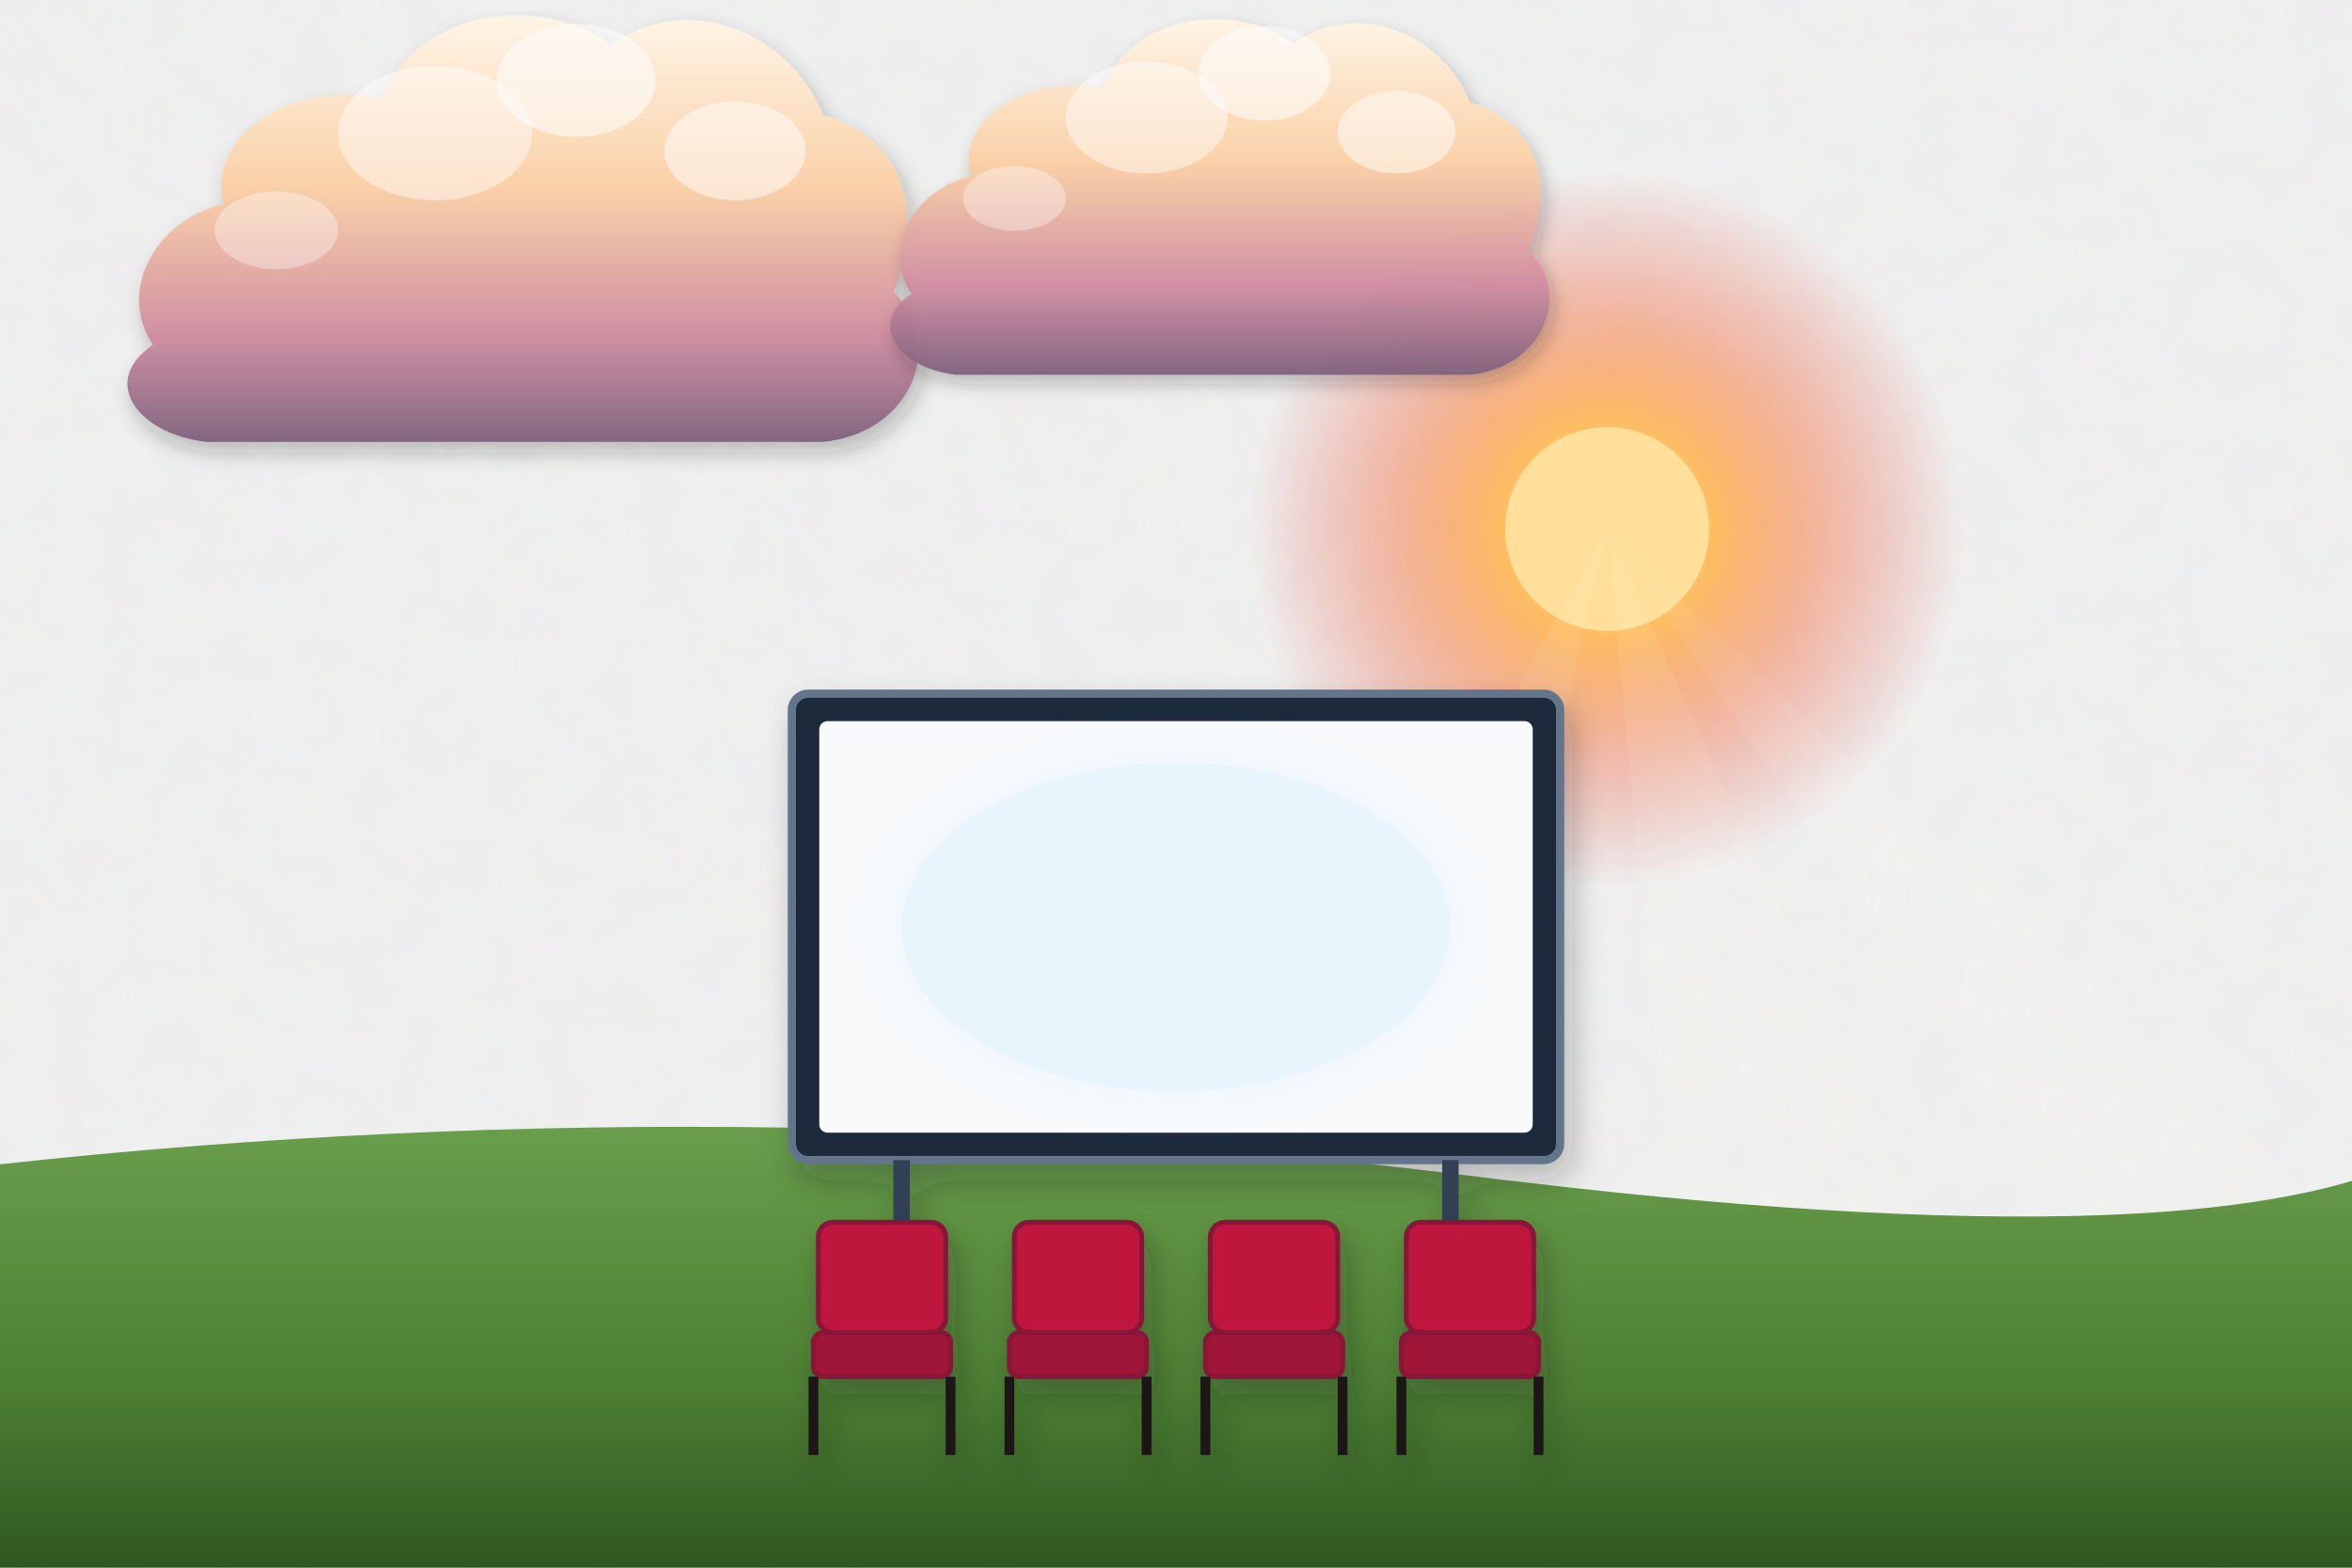
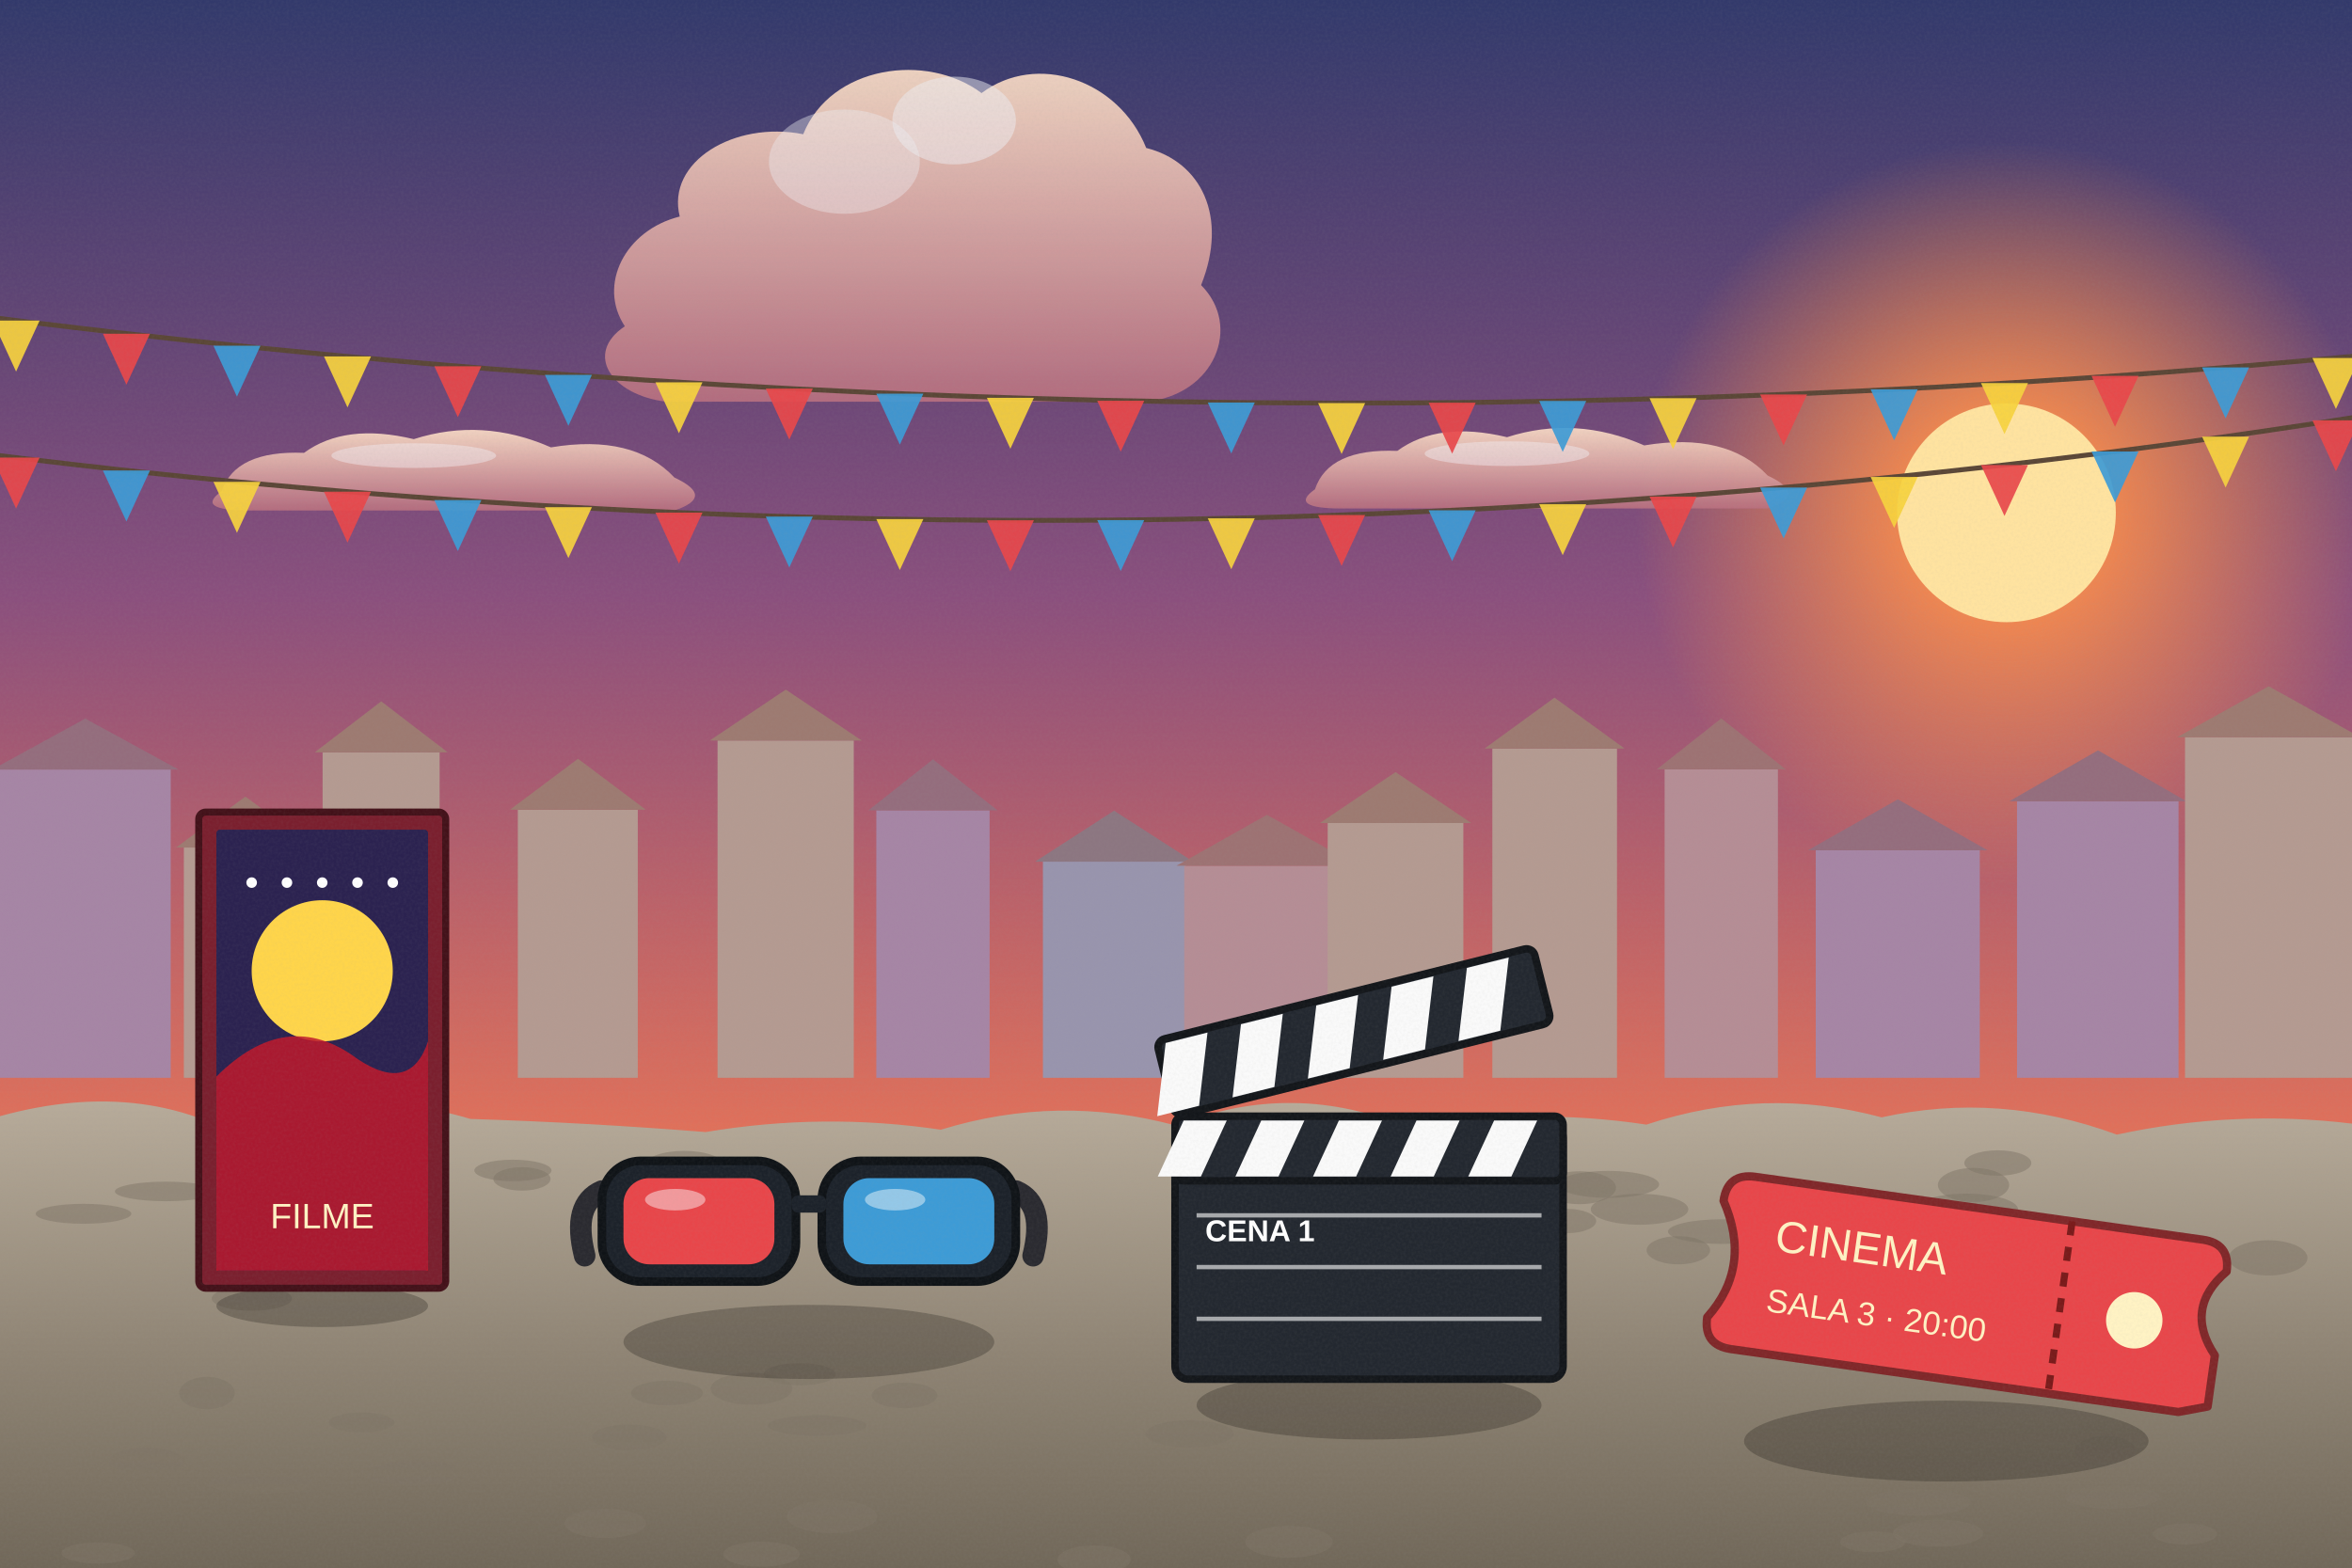
<svg xmlns="http://www.w3.org/2000/svg" viewBox="0 0 1200 800" width="1200" height="800">
  <defs>
-     <filter id="ghibliPaper" x="0%" y="0%" width="100%" height="100%">
-       <feTurbulence type="fractalNoise" baseFrequency="0.04" numOctaves="3" result="noise" seed="42" />
-       <feColorMatrix type="matrix" values="1 0 0 0 0  0 1 0 0 0  0 0 1 0 0  0 0 0 0.035 0" in="noise" result="coloredNoise" />
-       <feComposite operator="in" in2="SourceGraphic" />
+     <linearGradient id="woodTone" x1="0" y1="0" x2="1" y2="0">
+       <stop offset="0" stop-color="#a77649" />
+       <stop offset=".5" stop-color="#7d5231" />
+       <stop offset="1" stop-color="#5a381e" />
+     </linearGradient>
+     <linearGradient id="stoneTone" x1="0" y1="0" x2="0" y2="1">
+       <stop offset="0" stop-color="#c5beb3" />
+       <stop offset="1" stop-color="#7c7468" />
+     </linearGradient>
+     <filter id="softShadow" x="-20%" y="-20%" width="140%" height="140%">
+       <feDropShadow dx="2" dy="5" stdDeviation="4" flood-color="#1b1a14" flood-opacity=".25" />
    </filter>
-     <filter id="softGlow" x="-20%" y="-20%" width="140%" height="140%">
-       <feGaussianBlur stdDeviation="8" result="blur" />
-       <feComposite in="SourceGraphic" in2="blur" operator="over" />
+     <filter id="grain" x="0" y="0" width="100%" height="100%">
+       <feTurbulence type="fractalNoise" baseFrequency=".7" numOctaves="2" seed="11" />
+       <feColorMatrix type="matrix" values="0 0 0 0 .34  0 0 0 0 .34  0 0 0 0 .32  0 0 0 .22 -.07" />
    </filter>
-     <filter id="dropShadow" x="-20%" y="-20%" width="140%" height="140%">
-       <feDropShadow dx="3" dy="6" stdDeviation="6" flood-color="#141e28" flood-opacity="0.28" />
-     </filter>
-     <linearGradient id="skyDay" x1="0" y1="0" x2="0" y2="1">
-       <stop offset="0%" stop-color="#236ca7" />
-       <stop offset="35%" stop-color="#5fa3d6" />
-       <stop offset="70%" stop-color="#b8e1f2" />
-       <stop offset="100%" stop-color="#fdf3dc" />
-     </linearGradient>
-     <linearGradient id="skySunset" x1="0" y1="0" x2="0" y2="1">
-       <stop offset="0%" stop-color="#31396b" />
-       <stop offset="35%" stop-color="#73507b" />
-       <stop offset="65%" stop-color="#cb6b5c" />
-       <stop offset="85%" stop-color="#f29e5a" />
-       <stop offset="100%" stop-color="#fedaa2" />
-     </linearGradient>
-     <linearGradient id="skyDusk" x1="0" y1="0" x2="0" y2="1">
-       <stop offset="0%" stop-color="#121832" />
-       <stop offset="40%" stop-color="#262f56" />
-       <stop offset="70%" stop-color="#4e3d64" />
-       <stop offset="90%" stop-color="#915264" />
-       <stop offset="100%" stop-color="#d6846c" />
-     </linearGradient>
-     <linearGradient id="cloudBodyDay" x1="0" y1="0" x2="0" y2="1">
-       <stop offset="0%" stop-color="#ffffff" />
-       <stop offset="45%" stop-color="#fcf8f0" />
-       <stop offset="80%" stop-color="#d9e4ec" />
-       <stop offset="100%" stop-color="#b6c8d7" />
-     </linearGradient>
-     <linearGradient id="cloudBodySunset" x1="0" y1="0" x2="0" y2="1">
-       <stop offset="0%" stop-color="#fff5e6" />
-       <stop offset="40%" stop-color="#fbd0a5" />
-       <stop offset="75%" stop-color="#cf8ca0" />
-       <stop offset="100%" stop-color="#7e607c" />
-     </linearGradient>
-     <radialGradient id="sunGlowDay" cx="50%" cy="50%" r="50%">
-       <stop offset="0%" stop-color="#fffced" stop-opacity="1" />
-       <stop offset="35%" stop-color="#ffebaa" stop-opacity="0.85" />
-       <stop offset="70%" stop-color="#ffd573" stop-opacity="0.35" />
-       <stop offset="100%" stop-color="#ffd573" stop-opacity="0" />
+     <linearGradient id="skyMain" x1="0" y1="0" x2="0" y2="1">
+       <stop offset="0" stop-color="#31396b" />
+       <stop offset=".38" stop-color="#8a4f7d" />
+       <stop offset=".72" stop-color="#e0705a" />
+       <stop offset="1" stop-color="#fbc07a" />
+     </linearGradient>
+     <linearGradient id="cloudG" x1="0" y1="0" x2="0" y2="1">
+       <stop offset="0" stop-color="#ffe1c8" />
+       <stop offset="1" stop-color="#b9707f" />
+     </linearGradient>
+     <radialGradient id="sunG">
+       <stop offset="0" stop-color="#ffe3a0" />
+       <stop offset=".3" stop-color="#ff8f4a" stop-opacity=".85" />
+       <stop offset="1" stop-color="#ff8f4a" stop-opacity="0" />
    </radialGradient>
-     <radialGradient id="sunGlowSunset" cx="50%" cy="50%" r="50%">
-       <stop offset="0%" stop-color="#fff8db" stop-opacity="1" />
-       <stop offset="30%" stop-color="#ffb753" stop-opacity="0.9" />
-       <stop offset="65%" stop-color="#f46e45" stop-opacity="0.4" />
-       <stop offset="100%" stop-color="#e04a43" stop-opacity="0" />
-     </radialGradient>
-     <linearGradient id="hillDistant" x1="0" y1="0" x2="0" y2="1">
-       <stop offset="0%" stop-color="#6e94a8" />
-       <stop offset="100%" stop-color="#93b9c7" />
-     </linearGradient>
-     <linearGradient id="hillMid" x1="0" y1="0" x2="0" y2="1">
-       <stop offset="0%" stop-color="#4a7c4f" />
-       <stop offset="50%" stop-color="#3c6a40" />
-       <stop offset="100%" stop-color="#2d5231" />
-     </linearGradient>
-     <linearGradient id="hillNear" x1="0" y1="0" x2="0" y2="1">
-       <stop offset="0%" stop-color="#699e4c" />
-       <stop offset="60%" stop-color="#4c7e33" />
-       <stop offset="100%" stop-color="#2f5720" />
-     </linearGradient>
-     <linearGradient id="woodTone" x1="0" y1="0" x2="0" y2="1">
-       <stop offset="0%" stop-color="#9c6d48" />
-       <stop offset="50%" stop-color="#784f30" />
-       <stop offset="100%" stop-color="#55341c" />
-     </linearGradient>
-     <linearGradient id="brassTone" x1="0" y1="0" x2="1" y2="1">
-       <stop offset="0%" stop-color="#ffe699" />
-       <stop offset="35%" stop-color="#d9a536" />
-       <stop offset="70%" stop-color="#996c14" />
-       <stop offset="100%" stop-color="#5e4007" />
-     </linearGradient>
-     <linearGradient id="stoneTone" x1="0" y1="0" x2="0" y2="1">
-       <stop offset="0%" stop-color="#c5beb3" />
-       <stop offset="60%" stop-color="#999184" />
-       <stop offset="100%" stop-color="#6c6458" />
-     </linearGradient>
-     <linearGradient id="waterTone" x1="0" y1="0" x2="0" y2="1">
-       <stop offset="0%" stop-color="#47a5be" />
-       <stop offset="50%" stop-color="#2a7796" />
-       <stop offset="100%" stop-color="#144d6a" />
+     <linearGradient id="gndG" x1="0" y1="0" x2="0" y2="1">
+       <stop offset="0" stop-color="#b7ab9a" />
+       <stop offset=".5" stop-color="#8f8474" />
+       <stop offset="1" stop-color="#6b6254" />
    </linearGradient>
  </defs>
-   <rect width="1200" height="800" fill="url(#skySunset)" filter="url(#ghibliPaper)" />
+   <rect width="1200" height="800" fill="url(#skyMain)" />
  <g>
-     <circle cx="820" cy="270" r="182" fill="url(#sunGlowSunset)" />
-     <circle cx="820" cy="270" r="52" fill="#ffdf99" />
-     <polygon points="820,270 520,800 700,800" fill="#fffbe6" opacity="0.08" />
-     <polygon points="820,270 870,800 1060,800" fill="#fffbe6" opacity="0.08" />
-     <polygon points="820,270 1180,800 1380,800" fill="#fffbe6" opacity="0.06" />
-   </g>
-   <g transform="translate(240, 140) scale(0.9)" opacity="0.95">
-     <path d="M-180,40        C-200,10 -180,-30 -140,-40        C-150,-80 -100,-110 -50,-100        C-30,-150 40,-160 80,-130        C120,-160 180,-140 200,-90        C240,-80 260,-40 240,10        C270,40 250,90 200,95        L-150,95        C-190,90 -210,60 -180,40 Z" fill="url(#cloudBodySunset)" filter="url(#dropShadow)" />
-     <ellipse cx="60" cy="-110" rx="45" ry="32" fill="#ffffff" opacity="0.55" />
-     <ellipse cx="-20" cy="-80" rx="55" ry="38" fill="#ffffff" opacity="0.45" />
-     <ellipse cx="150" cy="-70" rx="40" ry="28" fill="#ffffff" opacity="0.5" />
-     <ellipse cx="-110" cy="-25" rx="35" ry="22" fill="#ffffff" opacity="0.35" />
-   </g>
-   <g transform="translate(600, 120) scale(0.75)" opacity="0.95">
-     <path d="M-180,40        C-200,10 -180,-30 -140,-40        C-150,-80 -100,-110 -50,-100        C-30,-150 40,-160 80,-130        C120,-160 180,-140 200,-90        C240,-80 260,-40 240,10        C270,40 250,90 200,95        L-150,95        C-190,90 -210,60 -180,40 Z" fill="url(#cloudBodySunset)" filter="url(#dropShadow)" />
-     <ellipse cx="60" cy="-110" rx="45" ry="32" fill="#ffffff" opacity="0.55" />
-     <ellipse cx="-20" cy="-80" rx="55" ry="38" fill="#ffffff" opacity="0.45" />
-     <ellipse cx="150" cy="-70" rx="40" ry="28" fill="#ffffff" opacity="0.5" />
-     <ellipse cx="-110" cy="-25" rx="35" ry="22" fill="#ffffff" opacity="0.35" />
-   </g>
-   <path d="M-50,600 Q350,550 750,600 T1250,580 L1250,800 L-50,800 Z" fill="url(#hillNear)" />
-   <g transform="translate(600, 480) scale(1.4)" filter="url(#dropShadow)">
-     <rect x="-140" y="-90" width="280" height="170" rx="6" fill="#1e293b" stroke="#64748b" stroke-width="3" />
-     <rect x="-130" y="-80" width="260" height="150" rx="3" fill="#f8fafc" />
-     <ellipse cx="0" cy="-5" rx="100" ry="60" fill="#e0f2fe" opacity="0.6" filter="url(#softGlow)" />
-     <line x1="-100" y1="80" x2="-100" y2="120" stroke="#334155" stroke-width="6" />
-     <line x1="100" y1="80" x2="100" y2="120" stroke="#334155" stroke-width="6" />
-   </g>
-   <g transform="translate(600, 680) scale(1.25)" filter="url(#dropShadow)">
-     <g transform="translate(-120, 0)">
-       <rect x="-26" y="-45" width="52" height="45" rx="6" fill="#be123c" stroke="#881337" stroke-width="2" />
-       <rect x="-28" y="0" width="56" height="18" rx="4" fill="#9f1239" stroke="#881337" stroke-width="2" />
-       <line x1="-28" y1="18" x2="-28" y2="50" stroke="#1c1917" stroke-width="4" />
-       <line x1="28" y1="18" x2="28" y2="50" stroke="#1c1917" stroke-width="4" />
+     <circle cx="1023.7" cy="261.7" r="189.72" fill="url(#sunG)" />
+     <circle cx="1023.7" cy="261.7" r="55.8" fill="#ffe3a0" />
+   </g>
+   <g transform="translate(232.1,236.7) scale(0.7)" opacity="0.9">
+     <path d="M-170,20 Q-160,-10 -110,-8 Q-80,-30 -30,-18 Q20,-34 70,-12 Q130,-22 160,10 Q190,24 160,34 L-150,34 Q-190,34 -170,20 Z" fill="url(#cloudG)" />
+     <ellipse cx="-30" cy="-6" rx="60" ry="9" fill="#fff" opacity=".45" />
+   </g>
+   <g transform="translate(444.8,138.5) scale(0.7)" opacity="0.9">
+     <path d="M-180,40 C-200,10 -180,-30 -140,-40 C-150,-80 -100,-110 -50,-100 C-30,-150 40,-160 80,-130 C120,-160 180,-140 200,-90 C240,-80 260,-40 240,10 C270,40 250,90 200,95 L-150,95 C-190,90 -210,60 -180,40 Z" fill="url(#cloudG)" />
+     <ellipse cx="60" cy="-110" rx="45" ry="32" fill="#fff" opacity=".5" />
+     <ellipse cx="-20" cy="-80" rx="55" ry="38" fill="#fff" opacity=".4" />
+   </g>
+   <g transform="translate(789.9,235.7) scale(0.7)" opacity="0.9">
+     <path d="M-170,20 Q-160,-10 -110,-8 Q-80,-30 -30,-18 Q20,-34 70,-12 Q130,-22 160,10 Q190,24 160,34 L-150,34 Q-190,34 -170,20 Z" fill="url(#cloudG)" />
+     <ellipse cx="-30" cy="-6" rx="60" ry="9" fill="#fff" opacity=".45" />
+   </g>
+   <rect x="0" y="392.7" width="87.1" height="157.3" fill="#a685a5" />
+   <path d="M-4,392.7 L43.5,366.7 L91.1,392.7 Z" fill="#946d7d" />
+   <rect x="93.8" y="432.5" width="62.7" height="117.5" fill="#b49a91" />
+   <path d="M89.8,432.5 L125.2,406.5 L160.5,432.5 Z" fill="#9d7a71" />
+   <rect x="164.6" y="383.9" width="59.7" height="166.1" fill="#b49a91" />
+   <path d="M160.6,383.9 L194.5,357.9 L228.4,383.9 Z" fill="#9d7a71" />
+   <rect x="264.2" y="413.2" width="61.2" height="136.8" fill="#b49a91" />
+   <path d="M260.2,413.2 L294.9,387.2 L329.5,413.2 Z" fill="#9d7a71" />
+   <rect x="366.1" y="377.9" width="69.5" height="172.1" fill="#b49a91" />
+   <path d="M362.1,377.9 L400.9,351.9 L439.7,377.9 Z" fill="#9d7a71" />
+   <rect x="447.1" y="413.5" width="57.8" height="136.5" fill="#a685a5" />
+   <path d="M443.1,413.5 L476,387.5 L508.9,413.5 Z" fill="#946d7d" />
+   <rect x="532.1" y="439.7" width="72.8" height="110.3" fill="#9894ad" />
+   <path d="M528.1,439.7 L568.4,413.7 L608.8,439.7 Z" fill="#8c7681" />
+   <rect x="604.2" y="441.8" width="84.4" height="108.2" fill="#b58d95" />
+   <path d="M600.2,441.8 L646.4,415.8 L692.7,441.8 Z" fill="#9d7273" />
+   <rect x="677.4" y="420" width="69.2" height="130" fill="#b49a91" />
+   <path d="M673.4,420 L712,394 L750.7,420 Z" fill="#9d7a71" />
+   <rect x="761.4" y="382" width="63.6" height="168" fill="#b49a91" />
+   <path d="M757.4,382 L793.1,356 L828.9,382 Z" fill="#9d7a71" />
+   <rect x="849.3" y="392.6" width="57.8" height="157.4" fill="#b58d95" />
+   <path d="M845.3,392.6 L878.2,366.6 L911.1,392.6 Z" fill="#9d7273" />
+   <rect x="926.4" y="433.9" width="83.7" height="116.1" fill="#a685a5" />
+   <path d="M922.4,433.9 L968.3,407.9 L1014.1,433.9 Z" fill="#946d7d" />
+   <rect x="1029.1" y="408.9" width="82.4" height="141.1" fill="#a685a5" />
+   <path d="M1025.1,408.9 L1070.4,382.9 L1115.6,408.9 Z" fill="#946d7d" />
+   <rect x="1114.8" y="376.2" width="85.4" height="173.8" fill="#b49a91" />
+   <path d="M1110.8,376.2 L1157.5,350.2 L1204.2,376.2 Z" fill="#9d7a71" />
+   <rect x="1208.7" y="379.1" width="81.8" height="170.9" fill="#a685a5" />
+   <path d="M1204.7,379.1 L1249.6,353.1 L1294.4,379.1 Z" fill="#946d7d" />
+   <g>
+     <path d="M-20,576 Q60,546.9 120,578.7 Q180,552.9 240,571 Q300,572.9 360,577.7 Q420,567.6 480,576.5 Q540,558.1 600,574.4 Q660,550.5 720,576.1 Q780,564.8 840,573.9 Q900,554 960,570.2 Q1020,556.9 1080,579 Q1140,566.1 1200,573.4 Q1260,574.3 1320,574.3 L1240,820 L-20,820 Z" fill="url(#gndG)" />
+     <ellipse cx="1029.2" cy="627.2" rx="25.4" ry="8.6" fill="#7e7466" opacity=".5" />
+     <ellipse cx="408" cy="701.3" rx="18.4" ry="5.7" fill="#7e7466" opacity=".5" />
+     <ellipse cx="1114.8" cy="782.8" rx="16.3" ry="5.4" fill="#7e7466" opacity=".5" />
+     <ellipse cx="50.1" cy="792.5" rx="18.7" ry="5.4" fill="#7e7466" opacity=".5" />
+     <ellipse cx="349.1" cy="594.2" rx="19.6" ry="6.9" fill="#7e7466" opacity=".5" />
+     <ellipse cx="1157.2" cy="641.9" rx="20.1" ry="9" fill="#7e7466" opacity=".5" />
+     <ellipse cx="805.9" cy="606.1" rx="18.6" ry="8.4" fill="#7e7466" opacity=".5" />
+     <ellipse cx="1006.9" cy="604.7" rx="18.2" ry="8.7" fill="#7e7466" opacity=".5" />
+     <ellipse cx="184.5" cy="725.9" rx="16.8" ry="5.1" fill="#7e7466" opacity=".5" />
+     <ellipse cx="42.6" cy="619.4" rx="24.4" ry="5.1" fill="#7e7466" opacity=".5" />
+     <ellipse cx="820.5" cy="604.4" rx="26" ry="6.9" fill="#7e7466" opacity=".5" />
+     <ellipse cx="836.5" cy="617.1" rx="24.9" ry="7.9" fill="#7e7466" opacity=".5" />
+     <ellipse cx="878.5" cy="628.5" rx="27.5" ry="6.3" fill="#7e7466" opacity=".5" />
+     <ellipse cx="856.3" cy="638" rx="16.2" ry="7.2" fill="#7e7466" opacity=".5" />
+     <ellipse cx="308.8" cy="777.4" rx="20.7" ry="7.4" fill="#7e7466" opacity=".5" />
+     <ellipse cx="1077.7" cy="764" rx="24.1" ry="5.8" fill="#7e7466" opacity=".5" />
+     <ellipse cx="388.5" cy="793.1" rx="19.5" ry="6.4" fill="#7e7466" opacity=".5" />
+     <ellipse cx="920.3" cy="638.1" rx="24.6" ry="6.8" fill="#7e7466" opacity=".5" />
+     <ellipse cx="424.4" cy="773.9" rx="23" ry="8.4" fill="#7e7466" opacity=".5" />
+     <ellipse cx="128.5" cy="662.6" rx="20.5" ry="6.3" fill="#7e7466" opacity=".5" />
+     <ellipse cx="74.7" cy="745.8" rx="19.3" ry="7.1" fill="#7e7466" opacity=".5" />
+     <ellipse cx="145.8" cy="606.5" rx="23.6" ry="7.5" fill="#7e7466" opacity=".5" />
+     <ellipse cx="147.2" cy="622.2" rx="22.8" ry="6.4" fill="#7e7466" opacity=".5" />
+     <ellipse cx="988.8" cy="782.4" rx="23" ry="6.9" fill="#7e7466" opacity=".5" />
+     <ellipse cx="558.2" cy="795.9" rx="18.7" ry="7.2" fill="#7e7466" opacity=".5" />
+     <ellipse cx="380.8" cy="610.2" rx="15.5" ry="8.8" fill="#7e7466" opacity=".5" />
+     <ellipse cx="1074.2" cy="741.2" rx="15.9" ry="8.6" fill="#7e7466" opacity=".5" />
+     <ellipse cx="105.6" cy="710.9" rx="14.2" ry="8.3" fill="#7e7466" opacity=".5" />
+     <ellipse cx="212.5" cy="751.4" rx="21.4" ry="6.9" fill="#7e7466" opacity=".5" />
+     <ellipse cx="955.6" cy="786.8" rx="16.7" ry="5.3" fill="#7e7466" opacity=".5" />
+     <ellipse cx="606.9" cy="731.7" rx="22.6" ry="7" fill="#7e7466" opacity=".5" />
+     <ellipse cx="657.6" cy="786.8" rx="22.3" ry="8.1" fill="#7e7466" opacity=".5" />
+     <ellipse cx="203.3" cy="752.4" rx="16.6" ry="6.1" fill="#7e7466" opacity=".5" />
+     <ellipse cx="1019.3" cy="593.5" rx="17.1" ry="6.5" fill="#7e7466" opacity=".5" />
+     <ellipse cx="321" cy="733.5" rx="19.1" ry="6.6" fill="#7e7466" opacity=".5" />
+     <ellipse cx="266.3" cy="601.6" rx="14.6" ry="6" fill="#7e7466" opacity=".5" />
+     <ellipse cx="416.9" cy="727.5" rx="25.2" ry="5.3" fill="#7e7466" opacity=".5" />
+     <ellipse cx="1003.4" cy="617.3" rx="26.3" ry="8.2" fill="#7e7466" opacity=".5" />
+     <ellipse cx="799.6" cy="623.1" rx="14.8" ry="6.2" fill="#7e7466" opacity=".5" />
+     <ellipse cx="340.3" cy="710.9" rx="18.4" ry="6.3" fill="#7e7466" opacity=".5" />
+     <ellipse cx="461.5" cy="712.1" rx="16.8" ry="6.6" fill="#7e7466" opacity=".5" />
+     <ellipse cx="84.6" cy="608" rx="26" ry="5" fill="#7e7466" opacity=".5" />
+     <ellipse cx="261.7" cy="597.3" rx="19.7" ry="5.5" fill="#7e7466" opacity=".5" />
+     <ellipse cx="383.4" cy="708.7" rx="20.9" ry="8.2" fill="#7e7466" opacity=".5" />
+     <ellipse cx="978.8" cy="766.7" rx="26.5" ry="6.7" fill="#7e7466" opacity=".5" />
+     <ellipse cx="133.5" cy="757.1" rx="26.7" ry="5.1" fill="#7e7466" opacity=".5" />
+   </g>
+   <g>
+     <path d="M-20,160 Q600,240 1220,180" stroke="#5a4636" stroke-width="2.5" fill="none" />
+     <path d="M-3.8,163.6 L20.2,163.6 L8.2,189.6 Z" fill="#f7d23e" opacity=".92" />
+     <path d="M52.5,170.3 L76.5,170.3 L64.5,196.3 Z" fill="#e8464a" opacity=".92" />
+     <path d="M108.9,176.4 L132.9,176.4 L120.9,202.4 Z" fill="#3d9bd6" opacity=".92" />
+     <path d="M165.3,181.9 L189.3,181.9 L177.3,207.9 Z" fill="#f7d23e" opacity=".92" />
+     <path d="M221.6,186.9 L245.6,186.9 L233.6,212.9 Z" fill="#e8464a" opacity=".92" />
+     <path d="M278,191.3 L302,191.3 L290,217.3 Z" fill="#3d9bd6" opacity=".92" />
+     <path d="M334.4,195.1 L358.4,195.1 L346.4,221.1 Z" fill="#f7d23e" opacity=".92" />
+     <path d="M390.7,198.3 L414.7,198.3 L402.7,224.3 Z" fill="#e8464a" opacity=".92" />
+     <path d="M447.1,200.9 L471.1,200.9 L459.1,226.9 Z" fill="#3d9bd6" opacity=".92" />
+     <path d="M503.5,203 L527.5,203 L515.5,229 Z" fill="#f7d23e" opacity=".92" />
+     <path d="M559.8,204.5 L583.8,204.5 L571.8,230.5 Z" fill="#e8464a" opacity=".92" />
+     <path d="M616.2,205.4 L640.2,205.4 L628.2,231.4 Z" fill="#3d9bd6" opacity=".92" />
+     <path d="M672.5,205.7 L696.5,205.7 L684.5,231.7 Z" fill="#f7d23e" opacity=".92" />
+     <path d="M728.9,205.5 L752.9,205.5 L740.9,231.5 Z" fill="#e8464a" opacity=".92" />
+     <path d="M785.3,204.6 L809.3,204.6 L797.3,230.6 Z" fill="#3d9bd6" opacity=".92" />
+     <path d="M841.6,203.2 L865.6,203.2 L853.6,229.2 Z" fill="#f7d23e" opacity=".92" />
+     <path d="M898,201.3 L922,201.3 L910,227.3 Z" fill="#e8464a" opacity=".92" />
+     <path d="M954.4,198.7 L978.4,198.7 L966.4,224.7 Z" fill="#3d9bd6" opacity=".92" />
+     <path d="M1010.7,195.5 L1034.7,195.5 L1022.7,221.5 Z" fill="#f7d23e" opacity=".92" />
+     <path d="M1067.1,191.8 L1091.1,191.8 L1079.1,217.8 Z" fill="#e8464a" opacity=".92" />
+     <path d="M1123.5,187.5 L1147.5,187.5 L1135.5,213.5 Z" fill="#3d9bd6" opacity=".92" />
+     <path d="M1179.8,182.7 L1203.8,182.7 L1191.8,208.7 Z" fill="#f7d23e" opacity=".92" />
+     <path d="M-20,230 Q600,310 1220,210" stroke="#5a4636" stroke-width="2.5" fill="none" />
+     <path d="M-3.8,233.5 L20.2,233.5 L8.2,259.5 Z" fill="#e8464a" opacity=".92" />
+     <path d="M52.5,240.1 L76.5,240.1 L64.5,266.1 Z" fill="#3d9bd6" opacity=".92" />
+     <path d="M108.9,245.9 L132.9,245.9 L120.9,271.9 Z" fill="#f7d23e" opacity=".92" />
+     <path d="M165.3,250.9 L189.3,250.9 L177.3,276.9 Z" fill="#e8464a" opacity=".92" />
+     <path d="M221.6,255.2 L245.6,255.2 L233.6,281.2 Z" fill="#3d9bd6" opacity=".92" />
+     <path d="M278,258.8 L302,258.8 L290,284.8 Z" fill="#f7d23e" opacity=".92" />
+     <path d="M334.4,261.6 L358.4,261.6 L346.4,287.6 Z" fill="#e8464a" opacity=".92" />
+     <path d="M390.7,263.6 L414.7,263.6 L402.7,289.6 Z" fill="#3d9bd6" opacity=".92" />
+     <path d="M447.1,264.9 L471.1,264.9 L459.1,290.9 Z" fill="#f7d23e" opacity=".92" />
+     <path d="M503.5,265.5 L527.5,265.5 L515.5,291.5 Z" fill="#e8464a" opacity=".92" />
+     <path d="M559.8,265.4 L583.8,265.4 L571.8,291.4 Z" fill="#3d9bd6" opacity=".92" />
+     <path d="M616.2,264.5 L640.2,264.5 L628.2,290.5 Z" fill="#f7d23e" opacity=".92" />
+     <path d="M672.5,262.8 L696.5,262.8 L684.5,288.8 Z" fill="#e8464a" opacity=".92" />
+     <path d="M728.9,260.4 L752.9,260.4 L740.9,286.4 Z" fill="#3d9bd6" opacity=".92" />
+     <path d="M785.3,257.3 L809.3,257.3 L797.3,283.3 Z" fill="#f7d23e" opacity=".92" />
+     <path d="M841.6,253.4 L865.6,253.4 L853.6,279.4 Z" fill="#e8464a" opacity=".92" />
+     <path d="M898,248.8 L922,248.8 L910,274.8 Z" fill="#3d9bd6" opacity=".92" />
+     <path d="M954.4,243.4 L978.4,243.4 L966.4,269.4 Z" fill="#f7d23e" opacity=".92" />
+     <path d="M1010.7,237.3 L1034.7,237.3 L1022.7,263.3 Z" fill="#e8464a" opacity=".92" />
+     <path d="M1067.1,230.4 L1091.1,230.4 L1079.1,256.4 Z" fill="#3d9bd6" opacity=".92" />
+     <path d="M1123.5,222.8 L1147.5,222.8 L1135.5,248.8 Z" fill="#f7d23e" opacity=".92" />
+     <path d="M1179.8,214.5 L1203.8,214.5 L1191.8,240.5 Z" fill="#e8464a" opacity=".92" />
+   </g>
+   <g transform="translate(164.4,666.4) scale(0.9)">
+     <ellipse cx="0" cy="0" rx="60" ry="12" fill="#1b1a14" opacity="0.28" />
+     <rect x="-70" y="-280" width="140" height="270" rx="4" fill="#7a1f2e" stroke="#431119" stroke-width="4" />
+     <rect x="-60" y="-270" width="120" height="250" rx="2" fill="#2b2250" stroke="#18132c" stroke-width="0" />
+     <circle cx="0" cy="-190" r="40" fill="#ffd54a" />
+     <path d="M-60,-130 Q-20,-170 20,-140 Q50,-120 60,-150 L60,-20 L-60,-20 Z" fill="#c0182a" opacity=".85" />
+     <circle cx="-40" cy="-240" r="3" fill="#fff" />
+     <circle cx="-20" cy="-240" r="3" fill="#fff" />
+     <circle cx="0" cy="-240" r="3" fill="#fff" />
+     <circle cx="20" cy="-240" r="3" fill="#fff" />
+     <circle cx="40" cy="-240" r="3" fill="#fff" />
+     <text x="0" y="-44" text-anchor="middle" font-family="Arial Black,Arial" font-size="20" fill="#fff3c4">FILME</text>
+   </g>
+   <g transform="translate(412.7,684.8) scale(1.1)">
+     <ellipse cx="0" cy="0" rx="86" ry="17.2" fill="#1b1a14" opacity="0.28" />
+     <path d="M-96,-70 Q-110,-64 -104,-40 M96,-70 Q110,-64 104,-40" stroke="#2a2a30" stroke-width="10" fill="none" stroke-linecap="round" />
+     <rect x="-96" y="-84" width="90" height="56" rx="18" fill="#1c222a" stroke="#0f1317" stroke-width="4" />
+     <rect x="6" y="-84" width="90" height="56" rx="18" fill="#1c222a" stroke="#0f1317" stroke-width="4" />
+     <rect x="-86" y="-76" width="70" height="40" rx="12" fill="#e8464a" stroke="#802729" stroke-width="0" />
+     <rect x="16" y="-76" width="70" height="40" rx="12" fill="#3d9bd6" stroke="#225576" stroke-width="0" />
+     <rect x="-8" y="-68" width="16" height="8" rx="3" fill="#1c222a" stroke="#0f1317" stroke-width="0" />
+     <ellipse cx="-62" cy="-66" rx="14" ry="5" fill="#ffffff" opacity="0.45" />
+     <ellipse cx="40" cy="-66" rx="14" ry="5" fill="#ffffff" opacity="0.45" />
+   </g>
+   <g transform="translate(698.5,717) scale(1.1)">
+     <ellipse cx="0" cy="0" rx="80" ry="16" fill="#1b1a14" opacity="0.28" />
+     <rect x="-90" y="-130" width="180" height="118" rx="6" fill="#232830" stroke="#13161a" stroke-width="3.5" />
+     <line x1="-80" y1="-112" x2="80" y2="-112" stroke="#fff" stroke-width="2" opacity=".6" />
+     <line x1="-80" y1="-88" x2="80" y2="-88" stroke="#fff" stroke-width="2" opacity=".6" />
+     <line x1="-80" y1="-64" x2="80" y2="-64" stroke="#fff" stroke-width="2" opacity=".6" />
+     <line x1="-80" y1="-40" x2="80" y2="-40" stroke="#fff" stroke-width="2" opacity=".6" />
+     <g transform="rotate(-14 -90 -134)">
+       <rect x="-90" y="-170" width="180" height="36" rx="4" fill="#232830" stroke="#13161a" stroke-width="3.5" />
+       <polygon points="-86,-168 -66,-168 -78,-136 -98,-136" fill="#fafafa" />
+       <polygon points="-50,-168 -30,-168 -42,-136 -62,-136" fill="#fafafa" />
+       <polygon points="-14,-168 6,-168 -6,-136 -26,-136" fill="#fafafa" />
+       <polygon points="22,-168 42,-168 30,-136 10,-136" fill="#fafafa" />
+       <polygon points="58,-168 78,-168 66,-136 46,-136" fill="#fafafa" />
    </g>
-     <g transform="translate(-40, 0)">
-       <rect x="-26" y="-45" width="52" height="45" rx="6" fill="#be123c" stroke="#881337" stroke-width="2" />
-       <rect x="-28" y="0" width="56" height="18" rx="4" fill="#9f1239" stroke="#881337" stroke-width="2" />
-       <line x1="-28" y1="18" x2="-28" y2="50" stroke="#1c1917" stroke-width="4" />
-       <line x1="28" y1="18" x2="28" y2="50" stroke="#1c1917" stroke-width="4" />
+     <rect x="-90" y="-134" width="180" height="30" rx="4" fill="#232830" stroke="#13161a" stroke-width="3.5" />
+     <polygon points="-86,-132 -66,-132 -78,-106 -98,-106" fill="#fafafa" />
+     <polygon points="-50,-132 -30,-132 -42,-106 -62,-106" fill="#fafafa" />
+     <polygon points="-14,-132 6,-132 -6,-106 -26,-106" fill="#fafafa" />
+     <polygon points="22,-132 42,-132 30,-106 10,-106" fill="#fafafa" />
+     <polygon points="58,-132 78,-132 66,-106 46,-106" fill="#fafafa" />
+     <text x="-76" y="-76" font-family="Arial" font-size="14" fill="#fff" font-weight="bold">CENA  1</text>
+   </g>
+   <g transform="translate(993,735.4) scale(1.2)">
+     <ellipse cx="0" cy="0" rx="86" ry="17.2" fill="#1b1a14" opacity="0.28" />
+     <g transform="rotate(8)">
+       <path d="M-96,-100 L96,-100 Q108,-100 108,-88 Q92,-70 108,-52 L108,-30 Q96,-26 96,-26 L-96,-26 Q-108,-26 -108,-38 Q-92,-62 -108,-88 Q-108,-100 -96,-100 Z" fill="#e8464a" stroke="#802729" stroke-width="3.5" stroke-linejoin="round" stroke-linecap="round" />
+       <line x1="40" y1="-100" x2="40" y2="-26" stroke="#7a1a1a" stroke-width="3" stroke-dasharray="6 5" />
+       <text x="-84" y="-70" font-family="Arial Black,Arial" font-size="19" fill="#fff3c4">CINEMA</text>
+       <text x="-84" y="-44" font-family="Arial" font-size="14" fill="#fff3c4">SALA 3 · 20:00</text>
+       <circle cx="72" cy="-62" r="12" fill="#fff3c4" />
    </g>
-     <g transform="translate(40, 0)">
-       <rect x="-26" y="-45" width="52" height="45" rx="6" fill="#be123c" stroke="#881337" stroke-width="2" />
-       <rect x="-28" y="0" width="56" height="18" rx="4" fill="#9f1239" stroke="#881337" stroke-width="2" />
-       <line x1="-28" y1="18" x2="-28" y2="50" stroke="#1c1917" stroke-width="4" />
-       <line x1="28" y1="18" x2="28" y2="50" stroke="#1c1917" stroke-width="4" />
-     </g>
-     <g transform="translate(120, 0)">
-       <rect x="-26" y="-45" width="52" height="45" rx="6" fill="#be123c" stroke="#881337" stroke-width="2" />
-       <rect x="-28" y="0" width="56" height="18" rx="4" fill="#9f1239" stroke="#881337" stroke-width="2" />
-       <line x1="-28" y1="18" x2="-28" y2="50" stroke="#1c1917" stroke-width="4" />
-       <line x1="28" y1="18" x2="28" y2="50" stroke="#1c1917" stroke-width="4" />
-     </g>
-   </g>
+   </g>
+   <rect x="-1" y="0" width="1202" height="800" filter="url(#grain)" opacity=".55" />
</svg>
